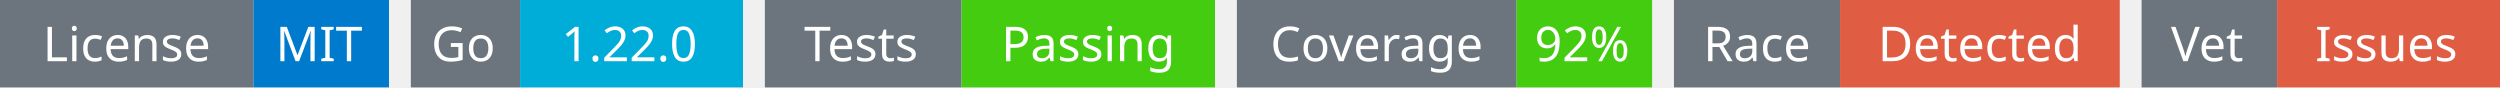
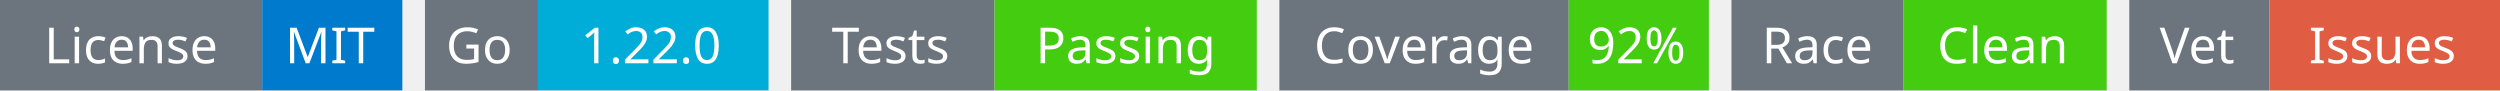
- <svg xmlns="http://www.w3.org/2000/svg" width="572" height="20" viewBox="0 0 572 20">
+ <svg xmlns="http://www.w3.org/2000/svg" width="553" height="20" viewBox="0 0 553 20">
  <g transform="translate(0, 0)">
    <rect x="0" y="0" width="58" height="20" fill="#6c757d" />
    <rect x="58" y="0" width="31" height="20" fill="#007acc" />
    <text x="29" y="14" text-anchor="middle" font-family="sans-serif" font-size="11" fill="white">License</text>
    <text x="73" y="14" text-anchor="middle" font-family="sans-serif" font-size="11" fill="white">MIT</text>
  </g>
  <g transform="translate(94, 0)">
    <rect x="0" y="0" width="25" height="20" fill="#6c757d" />
    <rect x="25" y="0" width="51" height="20" fill="#00ADD8" />
    <text x="12" y="14" text-anchor="middle" font-family="sans-serif" font-size="11" fill="white">Go</text>
    <text x="50" y="14" text-anchor="middle" font-family="sans-serif" font-size="11" fill="white">1.22.0</text>
  </g>
  <g transform="translate(175, 0)">
    <rect x="0" y="0" width="45" height="20" fill="#6c757d" />
    <rect x="45" y="0" width="58" height="20" fill="#4c1" />
    <text x="22" y="14" text-anchor="middle" font-family="sans-serif" font-size="11" fill="white">Tests</text>
    <text x="74" y="14" text-anchor="middle" font-family="sans-serif" font-size="11" fill="white">Passing</text>
  </g>
  <g transform="translate(283, 0)">
    <rect x="0" y="0" width="64" height="20" fill="#6c757d" />
    <rect x="64" y="0" width="31" height="20" fill="#4c1" />
    <text x="32" y="14" text-anchor="middle" font-family="sans-serif" font-size="11" fill="white">Coverage</text>
    <text x="79" y="14" text-anchor="middle" font-family="sans-serif" font-size="11" fill="white">92%</text>
  </g>
  <g transform="translate(383, 0)">
    <rect x="0" y="0" width="38" height="20" fill="#6c757d" />
-     <rect x="38" y="0" width="64" height="20" fill="#e05d44" />
+     <rect x="38" y="0" width="45" height="20" fill="#4c1" />
    <text x="19" y="14" text-anchor="middle" font-family="sans-serif" font-size="11" fill="white">Race</text>
-     <text x="70" y="14" text-anchor="middle" font-family="sans-serif" font-size="11" fill="white">Detected</text>
+     <text x="60" y="14" text-anchor="middle" font-family="sans-serif" font-size="11" fill="white">Clean</text>
  </g>
-   <g transform="translate(490, 0)">
+   <g transform="translate(471, 0)">
    <rect x="0" y="0" width="31" height="20" fill="#6c757d" />
    <rect x="31" y="0" width="51" height="20" fill="#e05d44" />
    <text x="15" y="14" text-anchor="middle" font-family="sans-serif" font-size="11" fill="white">Vet</text>
    <text x="56" y="14" text-anchor="middle" font-family="sans-serif" font-size="11" fill="white">Issues</text>
  </g>
</svg>
